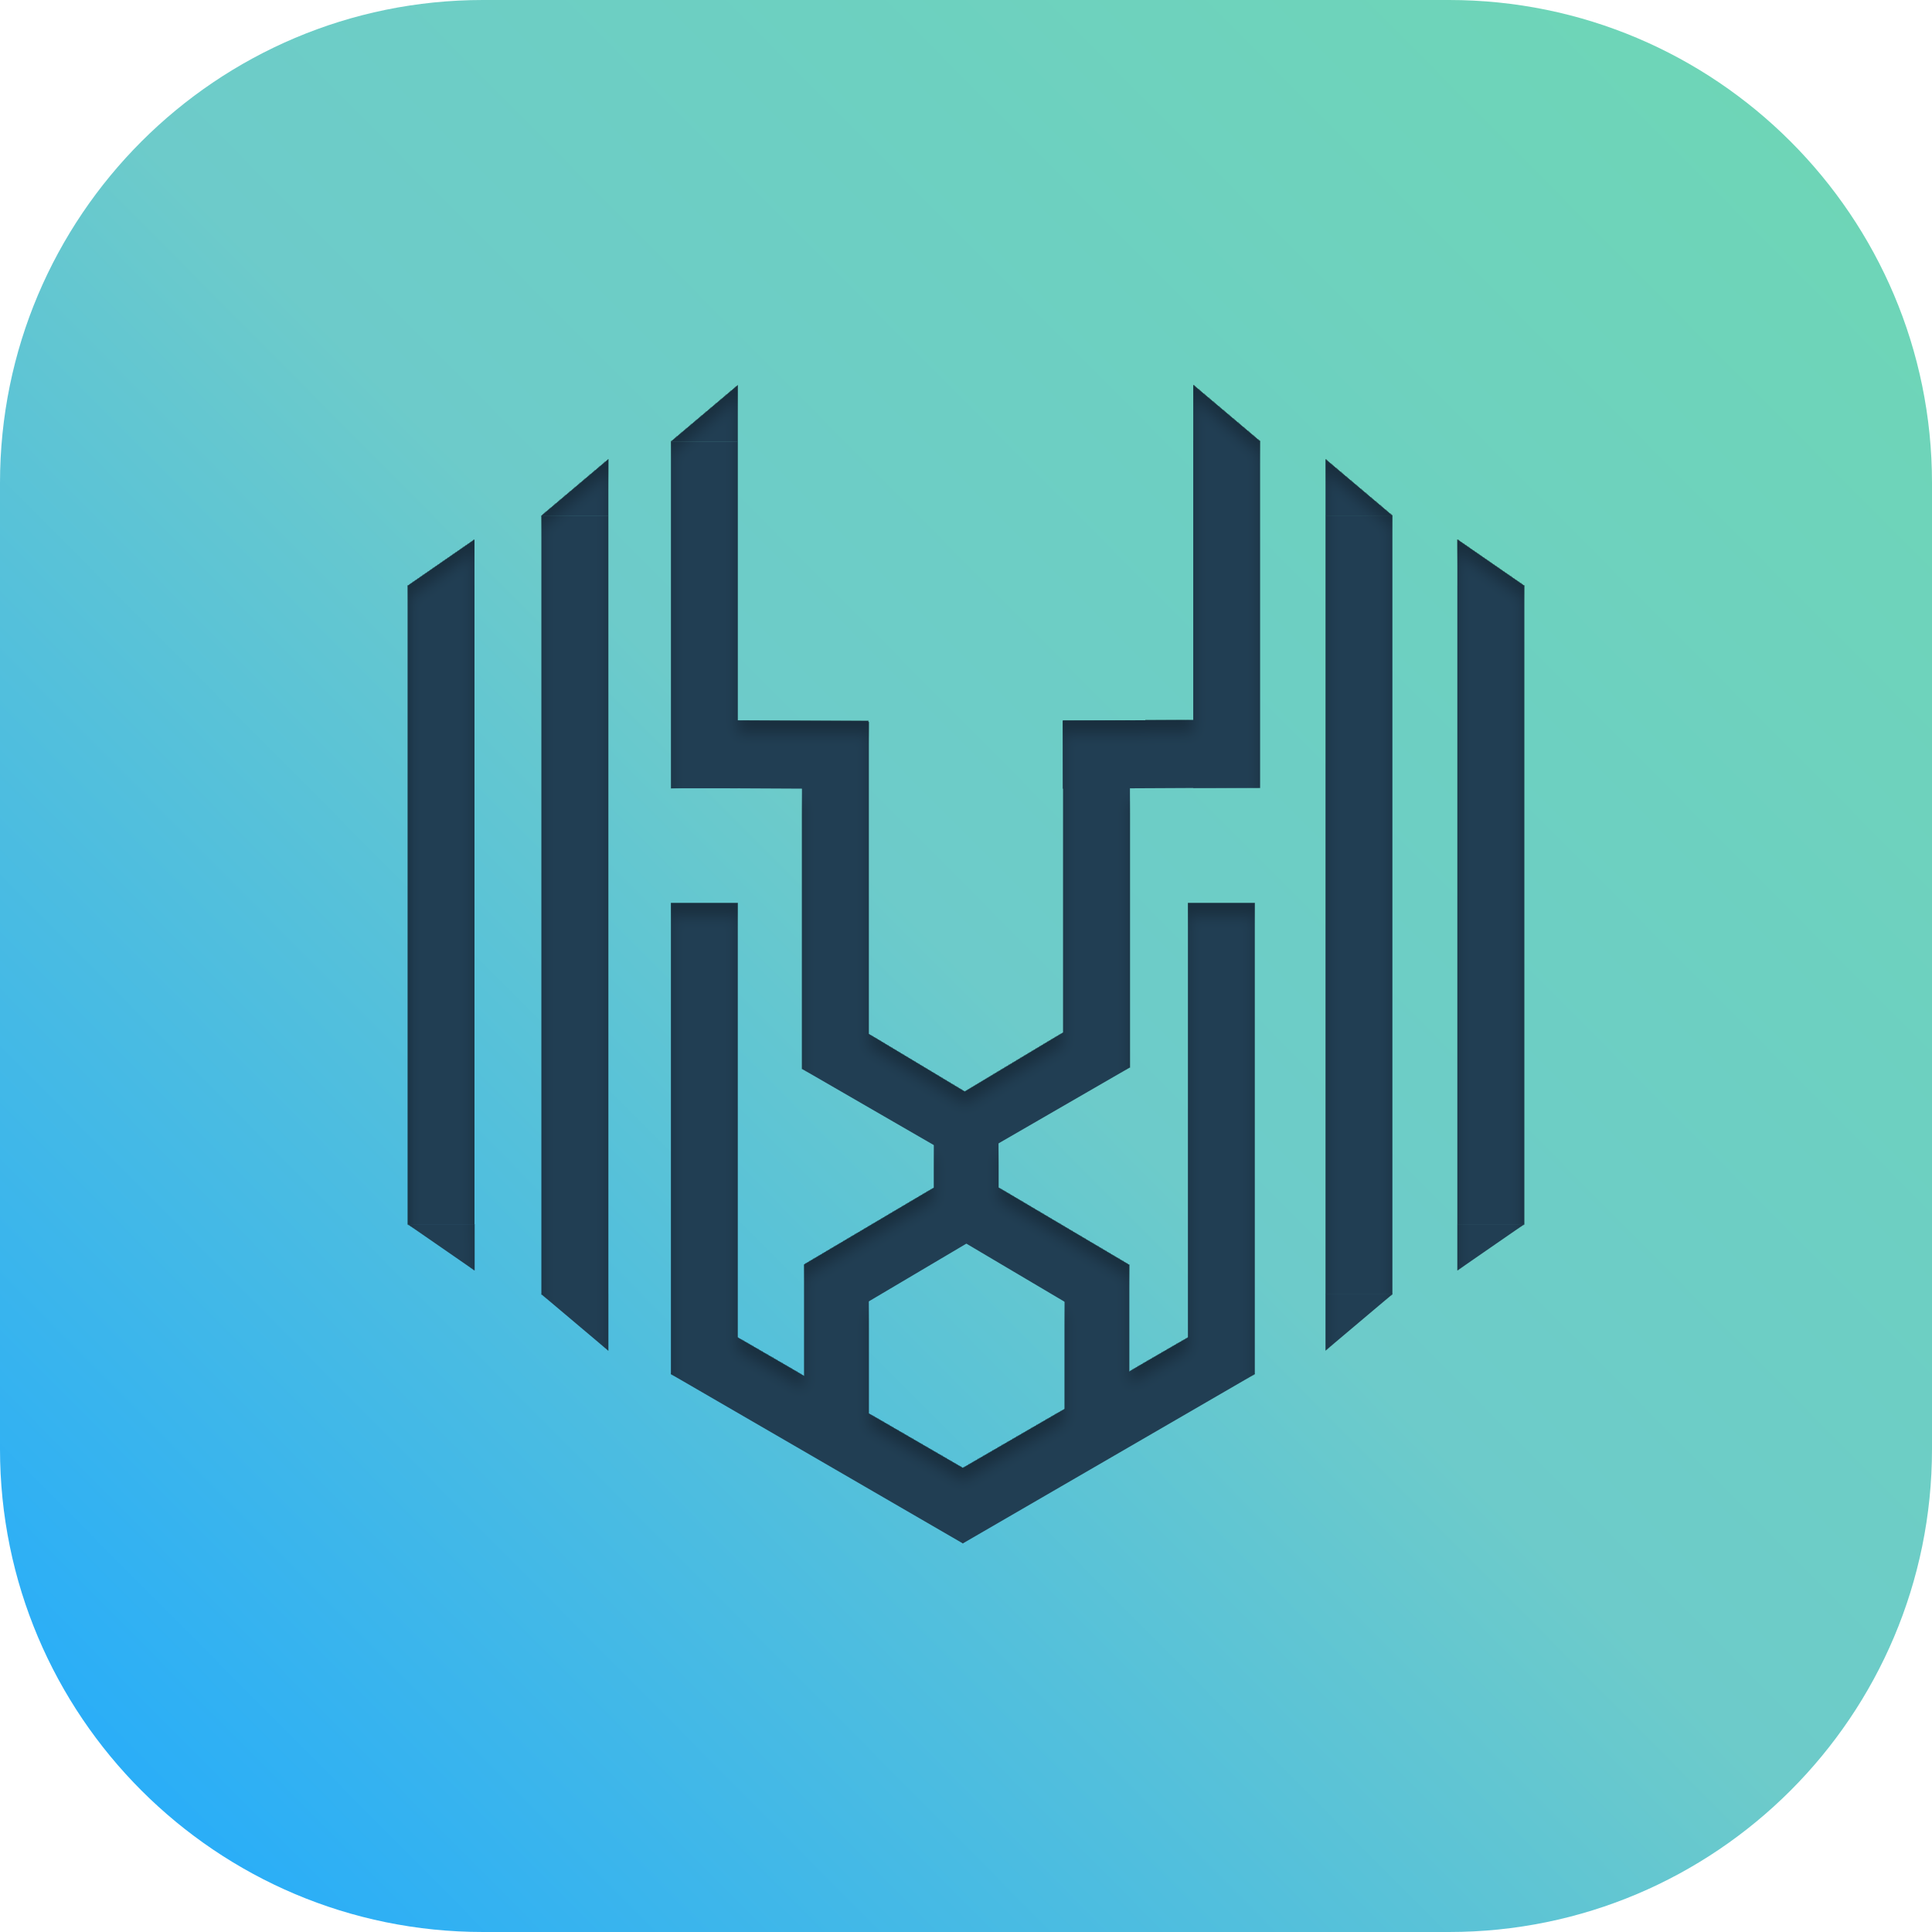
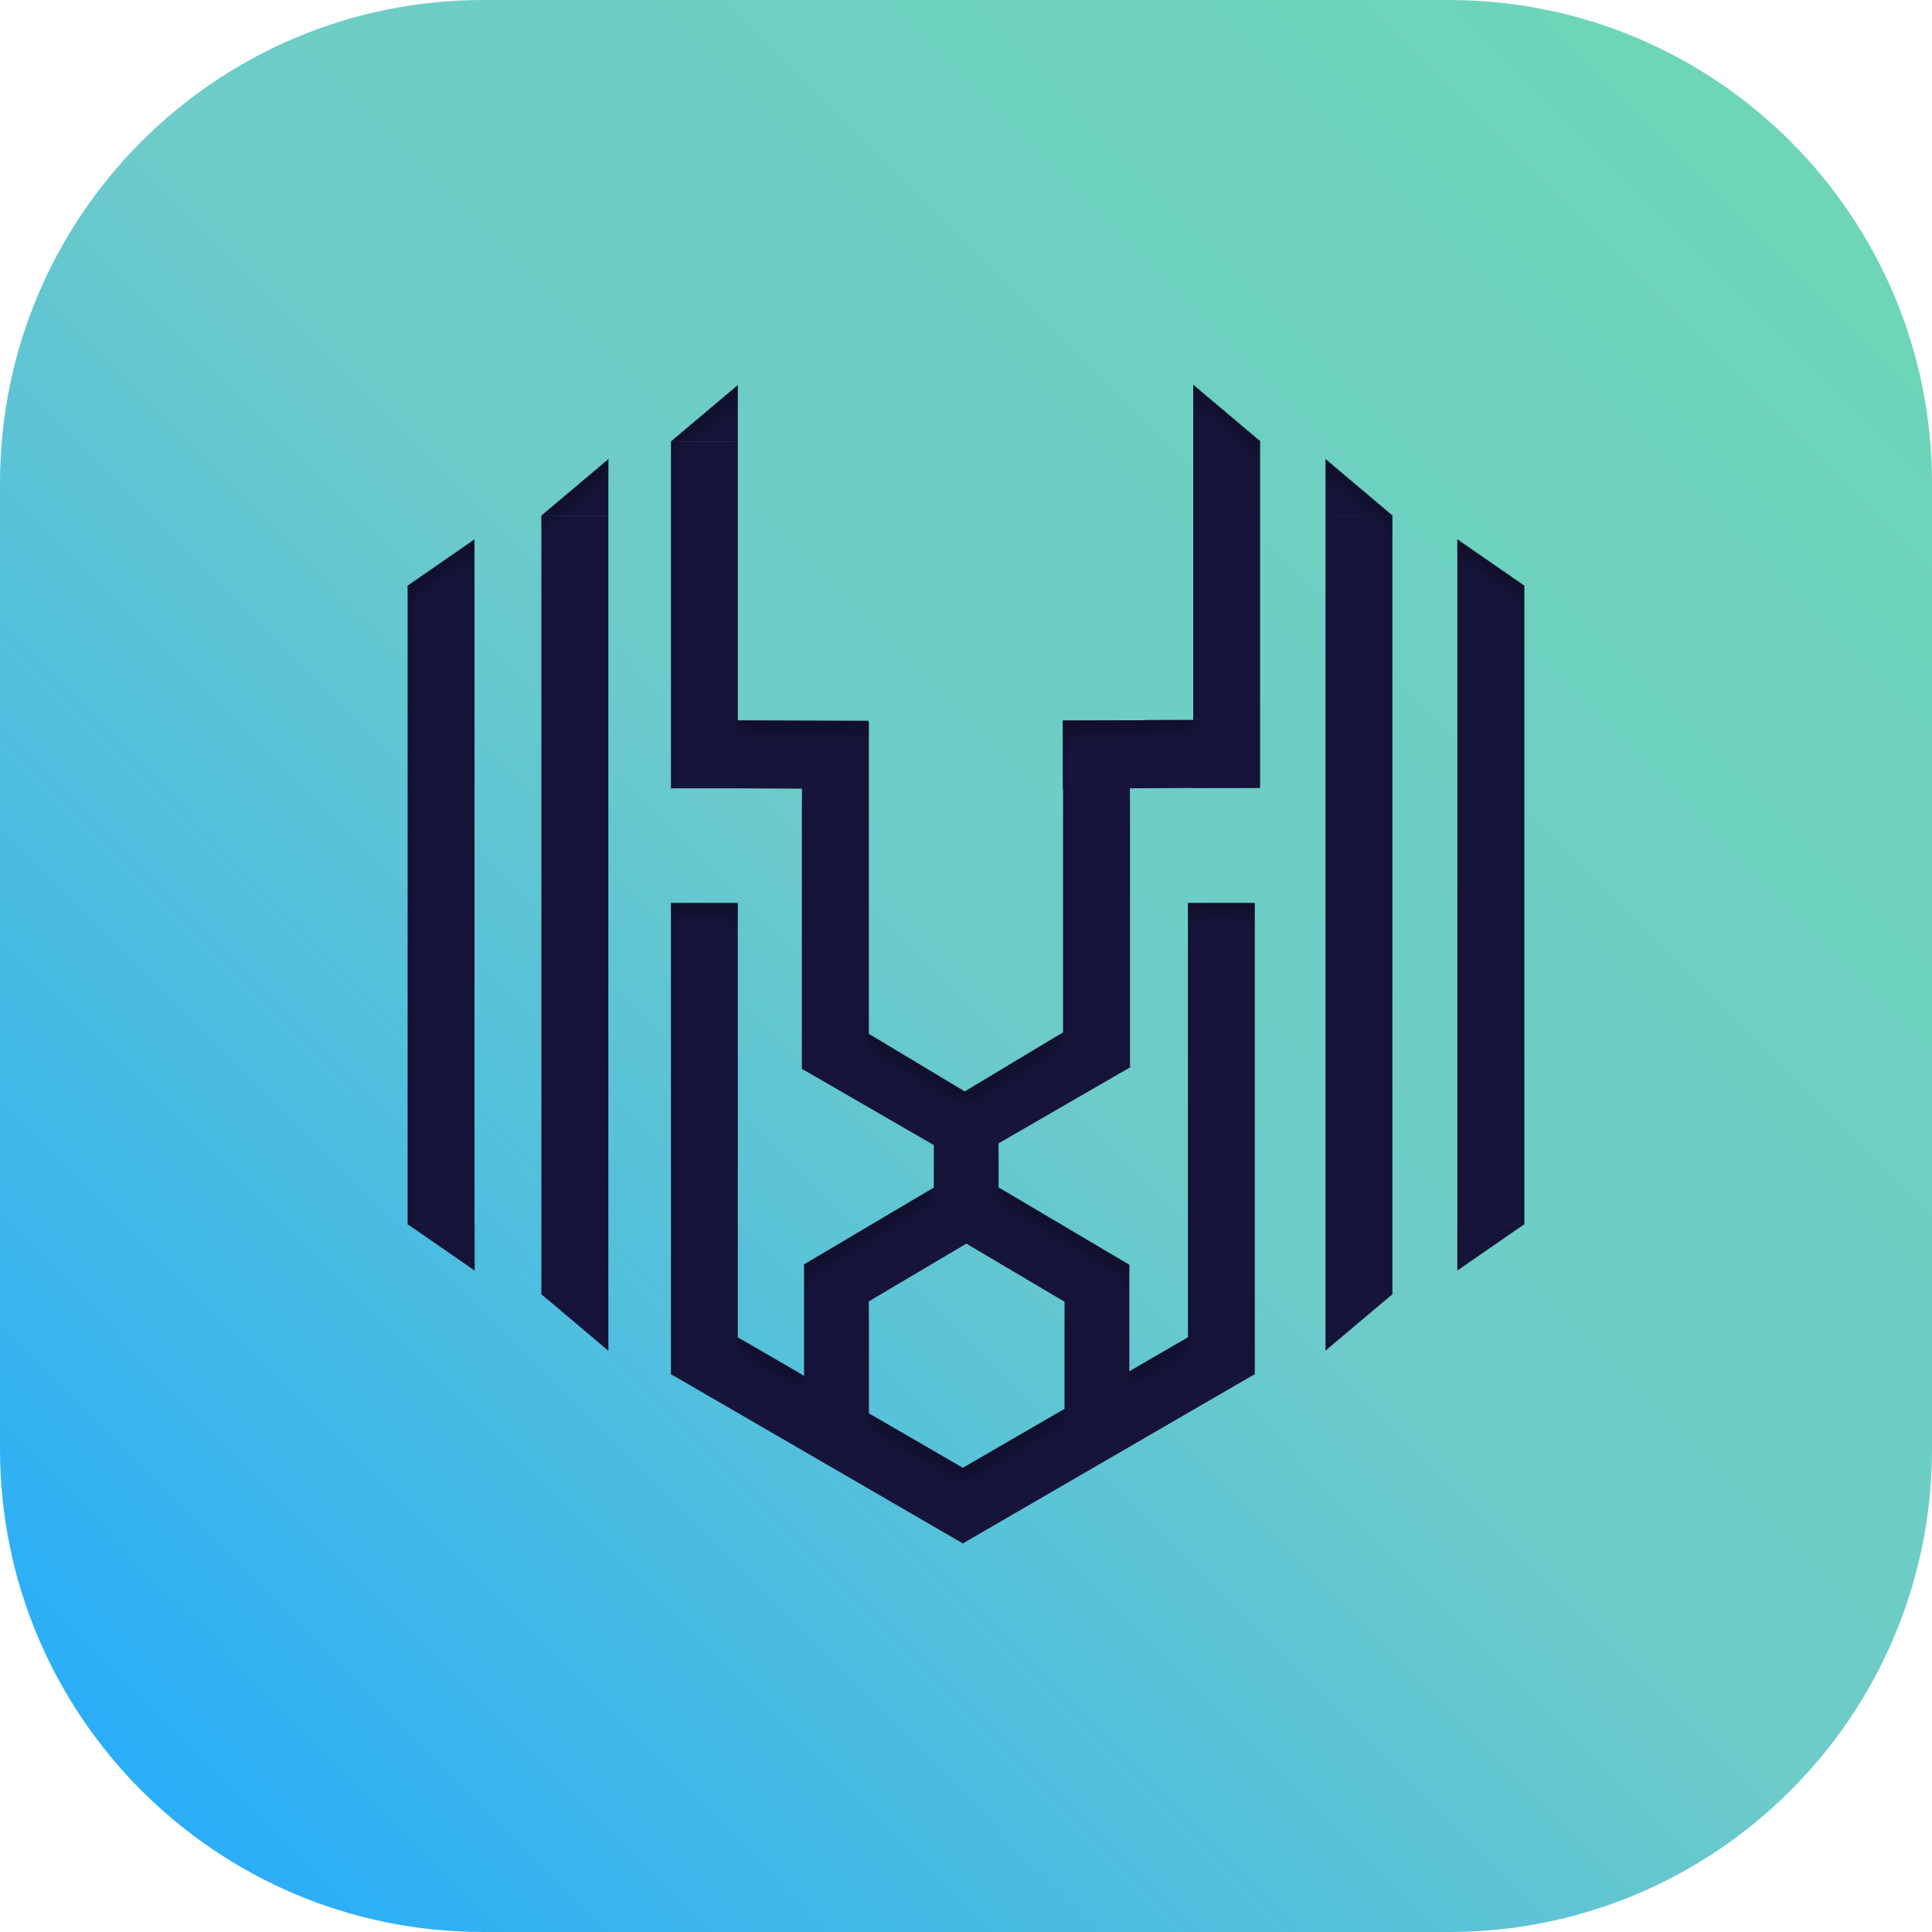
<svg xmlns="http://www.w3.org/2000/svg" width="512" height="512" viewBox="0 0 512 512" fill="none">
  <rect width="512" height="512" rx="128" fill="url(#paint0_linear_632_9)" />
  <g filter="url(#filter0_i_632_9)">
    <path d="M403.943 155.213H386.245L386.245 324.474H403.943L403.943 155.213Z" fill="url(#paint1_linear_632_9)" />
    <path d="M403.98 324.411C386.238 336.683 386.238 336.683 386.238 336.683V324.411H403.98Z" fill="url(#paint2_linear_632_9)" />
    <path d="M403.99 155.26C386.248 142.988 386.248 142.988 386.248 142.988V155.26H403.99Z" fill="url(#paint3_linear_632_9)" />
    <path d="M108.045 155.213H125.743L125.743 324.474H108.045L108.045 155.213Z" fill="url(#paint4_linear_632_9)" />
    <path d="M108.009 324.411C125.75 336.683 125.75 336.683 125.75 336.683V324.411H108.009Z" fill="url(#paint5_linear_632_9)" />
    <path d="M108 155.26C125.741 142.988 125.741 142.988 125.741 142.988V155.26H108Z" fill="url(#paint6_linear_632_9)" />
    <path d="M143.495 136.639H161.193L161.193 343.051H143.495L143.495 136.639Z" fill="url(#paint7_linear_632_9)" />
    <path d="M143.459 342.974C161.2 357.94 161.2 357.94 161.2 357.94V342.974H143.459Z" fill="url(#paint8_linear_632_9)" />
    <path d="M143.45 136.697C161.191 121.731 161.191 121.731 161.191 121.731V136.697H143.45Z" fill="url(#paint9_linear_632_9)" />
    <path d="M368.987 136.617H351.289L351.289 343.029H368.987L368.987 136.617Z" fill="url(#paint10_linear_632_9)" />
    <path d="M369.025 342.952C351.284 357.917 351.284 357.917 351.284 357.917V342.952H369.025Z" fill="url(#paint11_linear_632_9)" />
    <path d="M369.033 136.674C351.292 121.708 351.292 121.708 351.292 121.708V136.674H369.033Z" fill="url(#paint12_linear_632_9)" />
    <path d="M298.239 274.292L293.639 266.463L253.671 290.48L258.271 298.309L298.239 274.292Z" fill="url(#paint13_linear_632_9)" />
    <path d="M299.386 282.91L295.488 275.062L257.646 296.936L261.543 304.784L299.386 282.91Z" fill="url(#paint14_linear_632_9)" />
    <path d="M299.443 190.96H281.744V282.866H299.443V190.96Z" fill="url(#paint15_linear_632_9)" />
    <path d="M299.263 335.194H282.119V377.118H299.263V335.194Z" fill="url(#paint16_linear_632_9)" />
    <path d="M264.617 290.69H247.474V327.612H264.617V290.69Z" fill="url(#paint17_linear_632_9)" />
    <path d="M263.14 313.822L254.407 328.574L290.484 349.93L299.217 335.178L263.14 313.822Z" fill="url(#paint18_linear_632_9)" />
    <path d="M213.1 335.092H230.244V377.016H213.1V335.092Z" fill="url(#paint19_linear_632_9)" />
    <path d="M249.223 313.719L257.956 328.472L221.879 349.828L213.146 335.076L249.223 313.719Z" fill="url(#paint20_linear_632_9)" />
    <path d="M177.807 239.302H195.506L195.506 364.135H177.807L177.807 239.302Z" fill="url(#paint21_linear_632_9)" />
    <path d="M314.821 239.302H332.52L332.52 364.135H314.821L314.821 239.302Z" fill="url(#paint22_linear_632_9)" />
    <path d="M177.802 364.161L186.363 349.127L263.725 393.988L255.164 409.021L177.802 364.161Z" fill="url(#paint23_linear_632_9)" />
    <path d="M332.521 364.161L323.96 349.127L246.599 393.988L255.16 409.021L332.521 364.161Z" fill="url(#paint24_linear_632_9)" />
    <path d="M213.731 274.678L218.331 266.849L258.299 290.866L253.699 298.695L213.731 274.678Z" fill="url(#paint25_linear_632_9)" />
    <path d="M212.584 283.295L216.481 275.447L254.324 297.321L250.427 305.169L212.584 283.295Z" fill="url(#paint26_linear_632_9)" />
    <path d="M212.526 191.345H230.225L230.225 283.252H212.526L212.526 191.345Z" fill="url(#paint27_linear_632_9)" />
    <path d="M177.818 116.997H195.517L195.517 208.904H177.818L177.818 116.997Z" fill="url(#paint28_linear_632_9)" />
    <path d="M230.109 191.067L230.081 209.088L178.228 208.826L178.256 190.805L230.109 191.067Z" fill="url(#paint29_linear_632_9)" />
    <path d="M177.773 117.055C195.515 102.089 195.515 102.089 195.515 102.089V117.055H177.773Z" fill="url(#paint30_linear_632_9)" />
    <path d="M333.922 116.908H316.224V208.814H333.922V116.908Z" fill="url(#paint31_linear_632_9)" />
    <path d="M281.632 190.978L281.66 208.999L333.513 208.737L333.485 190.716L281.632 190.978Z" fill="url(#paint32_linear_632_9)" />
    <path d="M333.968 116.966C316.227 102 316.227 102 316.227 102V116.966H333.968Z" fill="url(#paint33_linear_632_9)" />
  </g>
  <defs>
    <filter id="filter0_i_632_9" x="108" y="74.782" width="296.359" height="365.776" filterUnits="userSpaceOnUse" color-interpolation-filters="sRGB">
      <feFlood flood-opacity="0" result="BackgroundImageFix" />
      <feBlend mode="normal" in="SourceGraphic" in2="BackgroundImageFix" result="shape" />
      <feColorMatrix in="SourceAlpha" type="matrix" values="0 0 0 0 0 0 0 0 0 0 0 0 0 0 0 0 0 0 127 0" result="hardAlpha" />
      <feOffset dy="3.452" />
      <feGaussianBlur stdDeviation="1.726" />
      <feComposite in2="hardAlpha" operator="arithmetic" k2="-1" k3="1" />
      <feColorMatrix type="matrix" values="0 0 0 0 0 0 0 0 0 0 0 0 0 0 0 0 0 0 0.25 0" />
      <feBlend mode="normal" in2="shape" result="effect1_innerShadow_632_9" />
    </filter>
    <linearGradient id="paint0_linear_632_9" x1="512" y1="1.587" x2="3.85655e-05" y2="510.413" gradientUnits="userSpaceOnUse">
      <stop stop-color="#6ED7B4" />
      <stop offset="0.5" stop-color="#6DCBCA" />
      <stop offset="1" stop-color="#1FA9FF" />
    </linearGradient>
    <linearGradient id="paint1_linear_632_9" x1="395.094" y1="155.213" x2="395.094" y2="324.474" gradientUnits="userSpaceOnUse">
-       <stop stop-color="#213E53" />
+       <stop stop-color="#16143A" />
    </linearGradient>
    <linearGradient id="paint2_linear_632_9" x1="395.109" y1="324.411" x2="395.109" y2="336.683" gradientUnits="userSpaceOnUse">
-       <stop stop-color="#213E53" />
+       <stop stop-color="#16143A" />
    </linearGradient>
    <linearGradient id="paint3_linear_632_9" x1="395.119" y1="142.988" x2="395.119" y2="155.26" gradientUnits="userSpaceOnUse">
-       <stop stop-color="#213E53" />
+       <stop stop-color="#16143A" />
    </linearGradient>
    <linearGradient id="paint4_linear_632_9" x1="116.894" y1="155.213" x2="116.894" y2="324.474" gradientUnits="userSpaceOnUse">
-       <stop stop-color="#213E53" />
+       <stop stop-color="#16143A" />
    </linearGradient>
    <linearGradient id="paint5_linear_632_9" x1="116.879" y1="324.411" x2="116.879" y2="336.683" gradientUnits="userSpaceOnUse">
-       <stop stop-color="#213E53" />
+       <stop stop-color="#16143A" />
    </linearGradient>
    <linearGradient id="paint6_linear_632_9" x1="116.87" y1="142.988" x2="116.87" y2="155.26" gradientUnits="userSpaceOnUse">
-       <stop stop-color="#213E53" />
+       <stop stop-color="#16143A" />
    </linearGradient>
    <linearGradient id="paint7_linear_632_9" x1="152.344" y1="136.639" x2="152.344" y2="343.051" gradientUnits="userSpaceOnUse">
-       <stop stop-color="#213E53" />
+       <stop stop-color="#16143A" />
    </linearGradient>
    <linearGradient id="paint8_linear_632_9" x1="152.329" y1="342.974" x2="152.329" y2="357.94" gradientUnits="userSpaceOnUse">
-       <stop stop-color="#213E53" />
+       <stop stop-color="#16143A" />
    </linearGradient>
    <linearGradient id="paint9_linear_632_9" x1="152.321" y1="121.731" x2="152.321" y2="136.697" gradientUnits="userSpaceOnUse">
-       <stop stop-color="#213E53" />
+       <stop stop-color="#16143A" />
    </linearGradient>
    <linearGradient id="paint10_linear_632_9" x1="360.138" y1="136.617" x2="360.138" y2="343.029" gradientUnits="userSpaceOnUse">
-       <stop stop-color="#213E53" />
+       <stop stop-color="#16143A" />
    </linearGradient>
    <linearGradient id="paint11_linear_632_9" x1="360.155" y1="342.952" x2="360.155" y2="357.917" gradientUnits="userSpaceOnUse">
-       <stop stop-color="#213E53" />
+       <stop stop-color="#16143A" />
    </linearGradient>
    <linearGradient id="paint12_linear_632_9" x1="360.162" y1="121.708" x2="360.162" y2="136.674" gradientUnits="userSpaceOnUse">
-       <stop stop-color="#213E53" />
+       <stop stop-color="#16143A" />
    </linearGradient>
    <linearGradient id="paint13_linear_632_9" x1="295.939" y1="270.378" x2="255.738" y2="293.999" gradientUnits="userSpaceOnUse">
-       <stop stop-color="#213E53" />
+       <stop stop-color="#16143A" />
    </linearGradient>
    <linearGradient id="paint14_linear_632_9" x1="297.437" y1="278.986" x2="258.367" y2="298.388" gradientUnits="userSpaceOnUse">
-       <stop stop-color="#213E53" />
+       <stop stop-color="#16143A" />
    </linearGradient>
    <linearGradient id="paint15_linear_632_9" x1="290.593" y1="190.96" x2="290.593" y2="282.866" gradientUnits="userSpaceOnUse">
-       <stop stop-color="#213E53" />
+       <stop stop-color="#16143A" />
    </linearGradient>
    <linearGradient id="paint16_linear_632_9" x1="290.691" y1="335.194" x2="290.691" y2="377.118" gradientUnits="userSpaceOnUse">
-       <stop stop-color="#213E53" />
+       <stop stop-color="#16143A" />
    </linearGradient>
    <linearGradient id="paint17_linear_632_9" x1="256.046" y1="290.69" x2="256.046" y2="327.612" gradientUnits="userSpaceOnUse">
-       <stop stop-color="#213E53" />
+       <stop stop-color="#16143A" />
    </linearGradient>
    <linearGradient id="paint18_linear_632_9" x1="258.774" y1="321.198" x2="294.851" y2="342.554" gradientUnits="userSpaceOnUse">
-       <stop stop-color="#213E53" />
+       <stop stop-color="#16143A" />
    </linearGradient>
    <linearGradient id="paint19_linear_632_9" x1="221.672" y1="335.092" x2="221.672" y2="377.016" gradientUnits="userSpaceOnUse">
-       <stop stop-color="#213E53" />
+       <stop stop-color="#16143A" />
    </linearGradient>
    <linearGradient id="paint20_linear_632_9" x1="253.59" y1="321.096" x2="217.513" y2="342.452" gradientUnits="userSpaceOnUse">
-       <stop stop-color="#213E53" />
+       <stop stop-color="#16143A" />
    </linearGradient>
    <linearGradient id="paint21_linear_632_9" x1="186.657" y1="239.302" x2="186.657" y2="364.135" gradientUnits="userSpaceOnUse">
-       <stop stop-color="#213E53" />
+       <stop stop-color="#16143A" />
    </linearGradient>
    <linearGradient id="paint22_linear_632_9" x1="323.67" y1="239.302" x2="323.67" y2="364.135" gradientUnits="userSpaceOnUse">
-       <stop stop-color="#213E53" />
+       <stop stop-color="#16143A" />
    </linearGradient>
    <linearGradient id="paint23_linear_632_9" x1="182.083" y1="356.644" x2="259.791" y2="400.896" gradientUnits="userSpaceOnUse">
-       <stop stop-color="#213E53" />
+       <stop stop-color="#16143A" />
    </linearGradient>
    <linearGradient id="paint24_linear_632_9" x1="328.24" y1="356.644" x2="250.533" y2="400.896" gradientUnits="userSpaceOnUse">
-       <stop stop-color="#213E53" />
+       <stop stop-color="#16143A" />
    </linearGradient>
    <linearGradient id="paint25_linear_632_9" x1="216.031" y1="270.764" x2="256.232" y2="294.384" gradientUnits="userSpaceOnUse">
-       <stop stop-color="#213E53" />
+       <stop stop-color="#16143A" />
    </linearGradient>
    <linearGradient id="paint26_linear_632_9" x1="214.533" y1="279.371" x2="253.603" y2="298.773" gradientUnits="userSpaceOnUse">
-       <stop stop-color="#213E53" />
+       <stop stop-color="#16143A" />
    </linearGradient>
    <linearGradient id="paint27_linear_632_9" x1="221.375" y1="191.345" x2="221.375" y2="283.252" gradientUnits="userSpaceOnUse">
-       <stop stop-color="#213E53" />
+       <stop stop-color="#16143A" />
    </linearGradient>
    <linearGradient id="paint28_linear_632_9" x1="186.667" y1="116.997" x2="186.667" y2="208.904" gradientUnits="userSpaceOnUse">
-       <stop stop-color="#213E53" />
+       <stop stop-color="#16143A" />
    </linearGradient>
    <linearGradient id="paint29_linear_632_9" x1="230.095" y1="200.077" x2="178.242" y2="199.997" gradientUnits="userSpaceOnUse">
-       <stop stop-color="#213E53" />
+       <stop stop-color="#16143A" />
    </linearGradient>
    <linearGradient id="paint30_linear_632_9" x1="186.644" y1="102.089" x2="186.644" y2="117.055" gradientUnits="userSpaceOnUse">
-       <stop stop-color="#213E53" />
+       <stop stop-color="#16143A" />
    </linearGradient>
    <linearGradient id="paint31_linear_632_9" x1="325.073" y1="116.908" x2="325.073" y2="208.814" gradientUnits="userSpaceOnUse">
-       <stop stop-color="#213E53" />
+       <stop stop-color="#16143A" />
    </linearGradient>
    <linearGradient id="paint32_linear_632_9" x1="281.646" y1="199.988" x2="333.499" y2="199.908" gradientUnits="userSpaceOnUse">
-       <stop stop-color="#213E53" />
+       <stop stop-color="#16143A" />
    </linearGradient>
    <linearGradient id="paint33_linear_632_9" x1="325.097" y1="102" x2="325.097" y2="116.966" gradientUnits="userSpaceOnUse">
-       <stop stop-color="#213E53" />
+       <stop stop-color="#16143A" />
    </linearGradient>
  </defs>
</svg>
